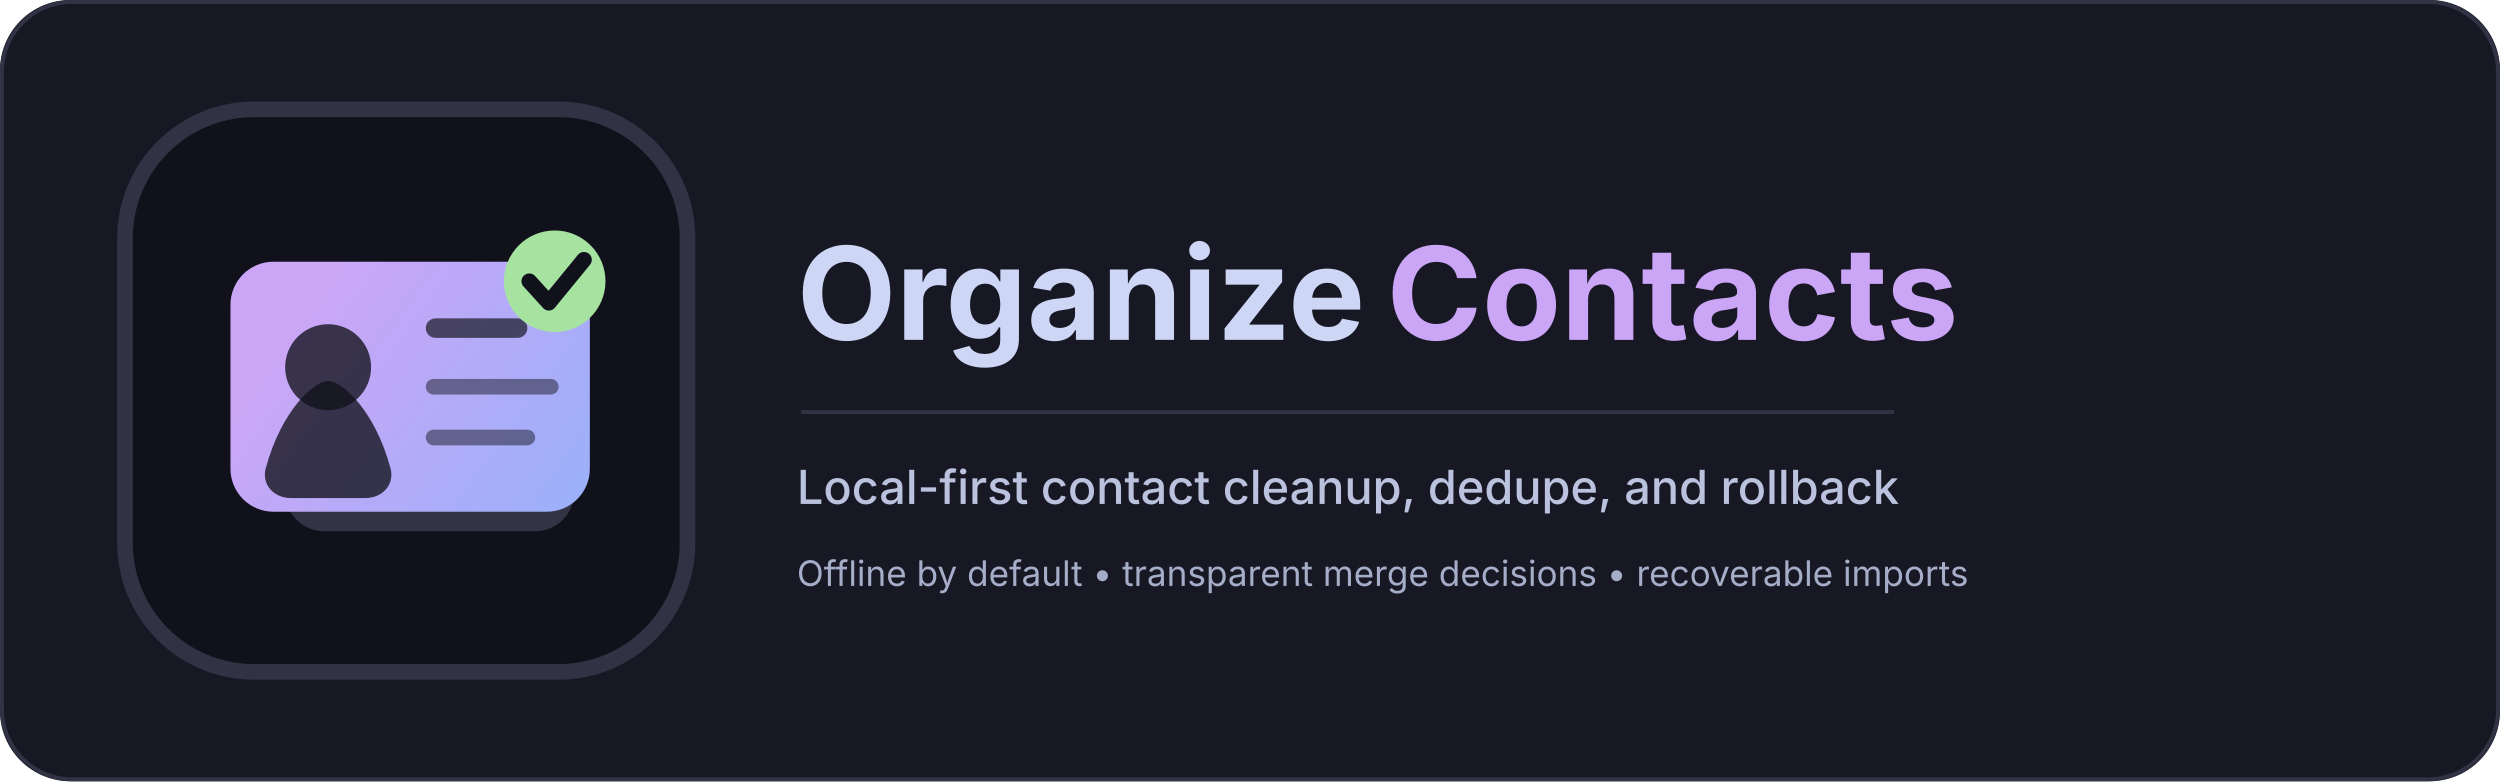
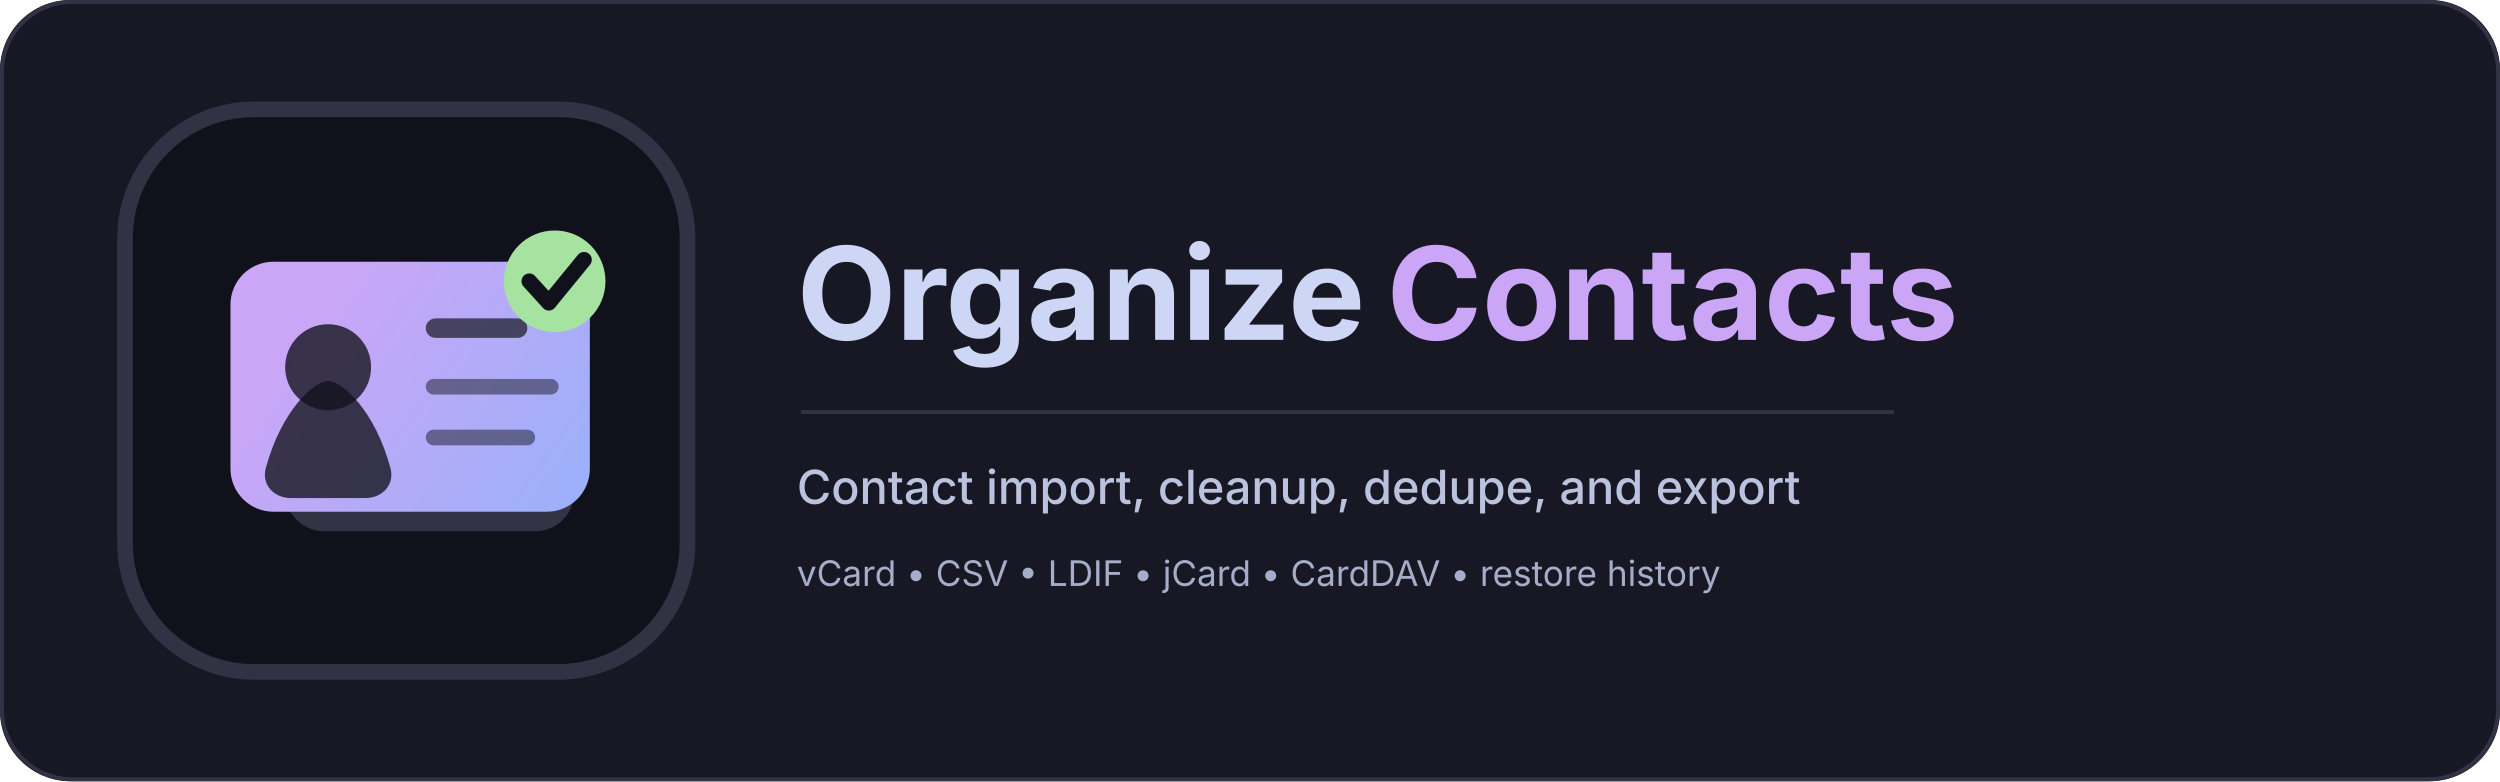
<svg xmlns="http://www.w3.org/2000/svg" viewBox="0 0 1280 400" role="img" aria-labelledby="title desc">
  <defs>
    <linearGradient id="card" x1="102" y1="92" x2="294" y2="230" gradientUnits="userSpaceOnUse">
      <stop offset="0" stop-color="#CBA6F7" />
      <stop offset="1" stop-color="#89B4FA" />
    </linearGradient>
  </defs>
  <rect width="1280" height="400" rx="36" fill="#181825" />
  <rect x="1" y="1" width="1278" height="398" rx="36" fill="none" stroke="#313244" stroke-width="2" />
  <g transform="translate(64 56)">
    <rect x="0" y="0" width="288" height="288" rx="66" fill="#11111B" />
    <rect x="0" y="0" width="288" height="288" rx="66" fill="none" stroke="#313244" stroke-width="8" />
    <rect x="82" y="112" width="148" height="104" rx="20" fill="#45475A" opacity="0.64" />
    <rect x="54" y="78" width="184" height="128" rx="22" fill="url(#card)" />
    <circle cx="104" cy="132" r="22" fill="#11111B" opacity="0.78" />
    <path d="M72 184c8-30 25-45 32-45s24 15 32 45c2 8-4 15-13 15H85c-9 0-15-7-13-15Z" fill="#11111B" opacity="0.78" />
    <rect x="154" y="107" width="52" height="10" rx="5" fill="#11111B" opacity="0.68" />
    <rect x="154" y="138" width="68" height="8" rx="4" fill="#11111B" opacity="0.48" />
    <rect x="154" y="164" width="56" height="8" rx="4" fill="#11111B" opacity="0.48" />
    <circle cx="220" cy="88" r="26" fill="#A6E3A1" />
    <path d="M207 88l10 11 18-22" fill="none" stroke="#11111B" stroke-width="8" stroke-linecap="round" stroke-linejoin="round" />
  </g>
  <text x="408" y="174" fill="#CDD6F4" font-family="Segoe UI, Inter, Arial, sans-serif" font-size="66" font-weight="700">Organize</text>
  <text x="710" y="174" fill="#CBA6F7" font-family="Segoe UI, Inter, Arial, sans-serif" font-size="66" font-weight="700">Contacts</text>
  <rect x="410" y="210" width="560" height="2" rx="1" fill="#313244" />
-   <text x="408" y="258" fill="#BAC2DE" font-family="Segoe UI, Inter, Arial, sans-serif" font-size="24" font-weight="500">Local-first contact cleanup, dedupe, and rollback</text>
-   <text x="408" y="300" fill="#A6ADC8" font-family="Segoe UI, Inter, Arial, sans-serif" font-size="18">Offline by default  •  transparent merge decisions  •  recoverable imports</text>
+   <text x="408" y="258" fill="#BAC2DE" font-family="Segoe UI, Inter, Arial, sans-serif" font-size="24" font-weight="500">Contact import, cleanup, dedupe, and export</text>
+   <text x="408" y="300" fill="#A6ADC8" font-family="Segoe UI, Inter, Arial, sans-serif" font-size="18">vCard  •  CSV  •  LDIF  •  jCard  •  CardDAV  •  restore history</text>
</svg>
